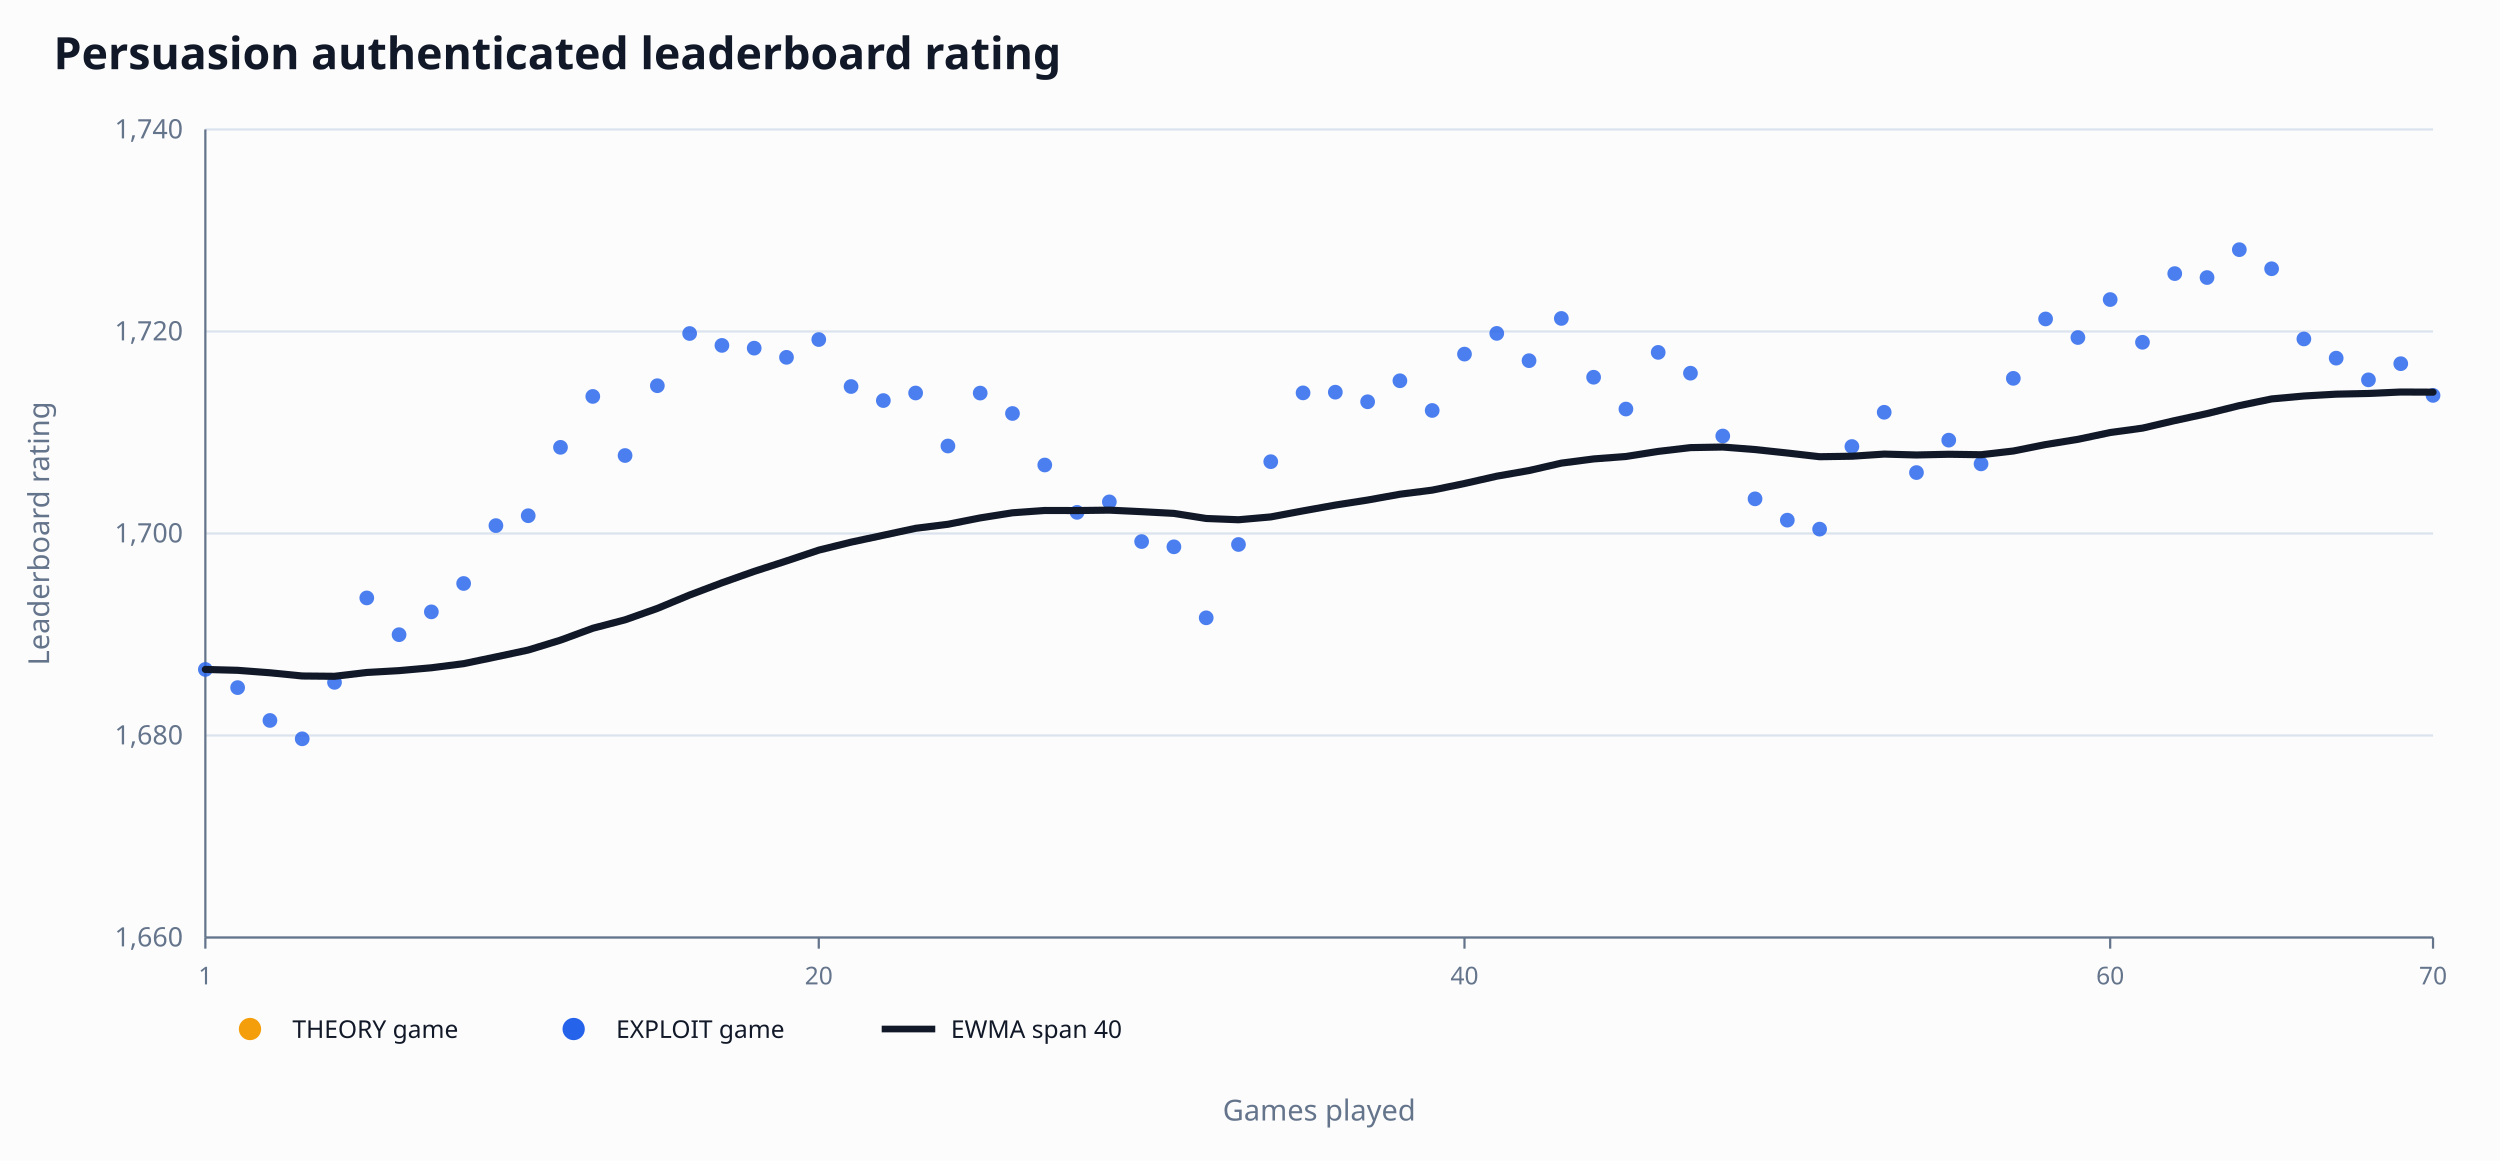
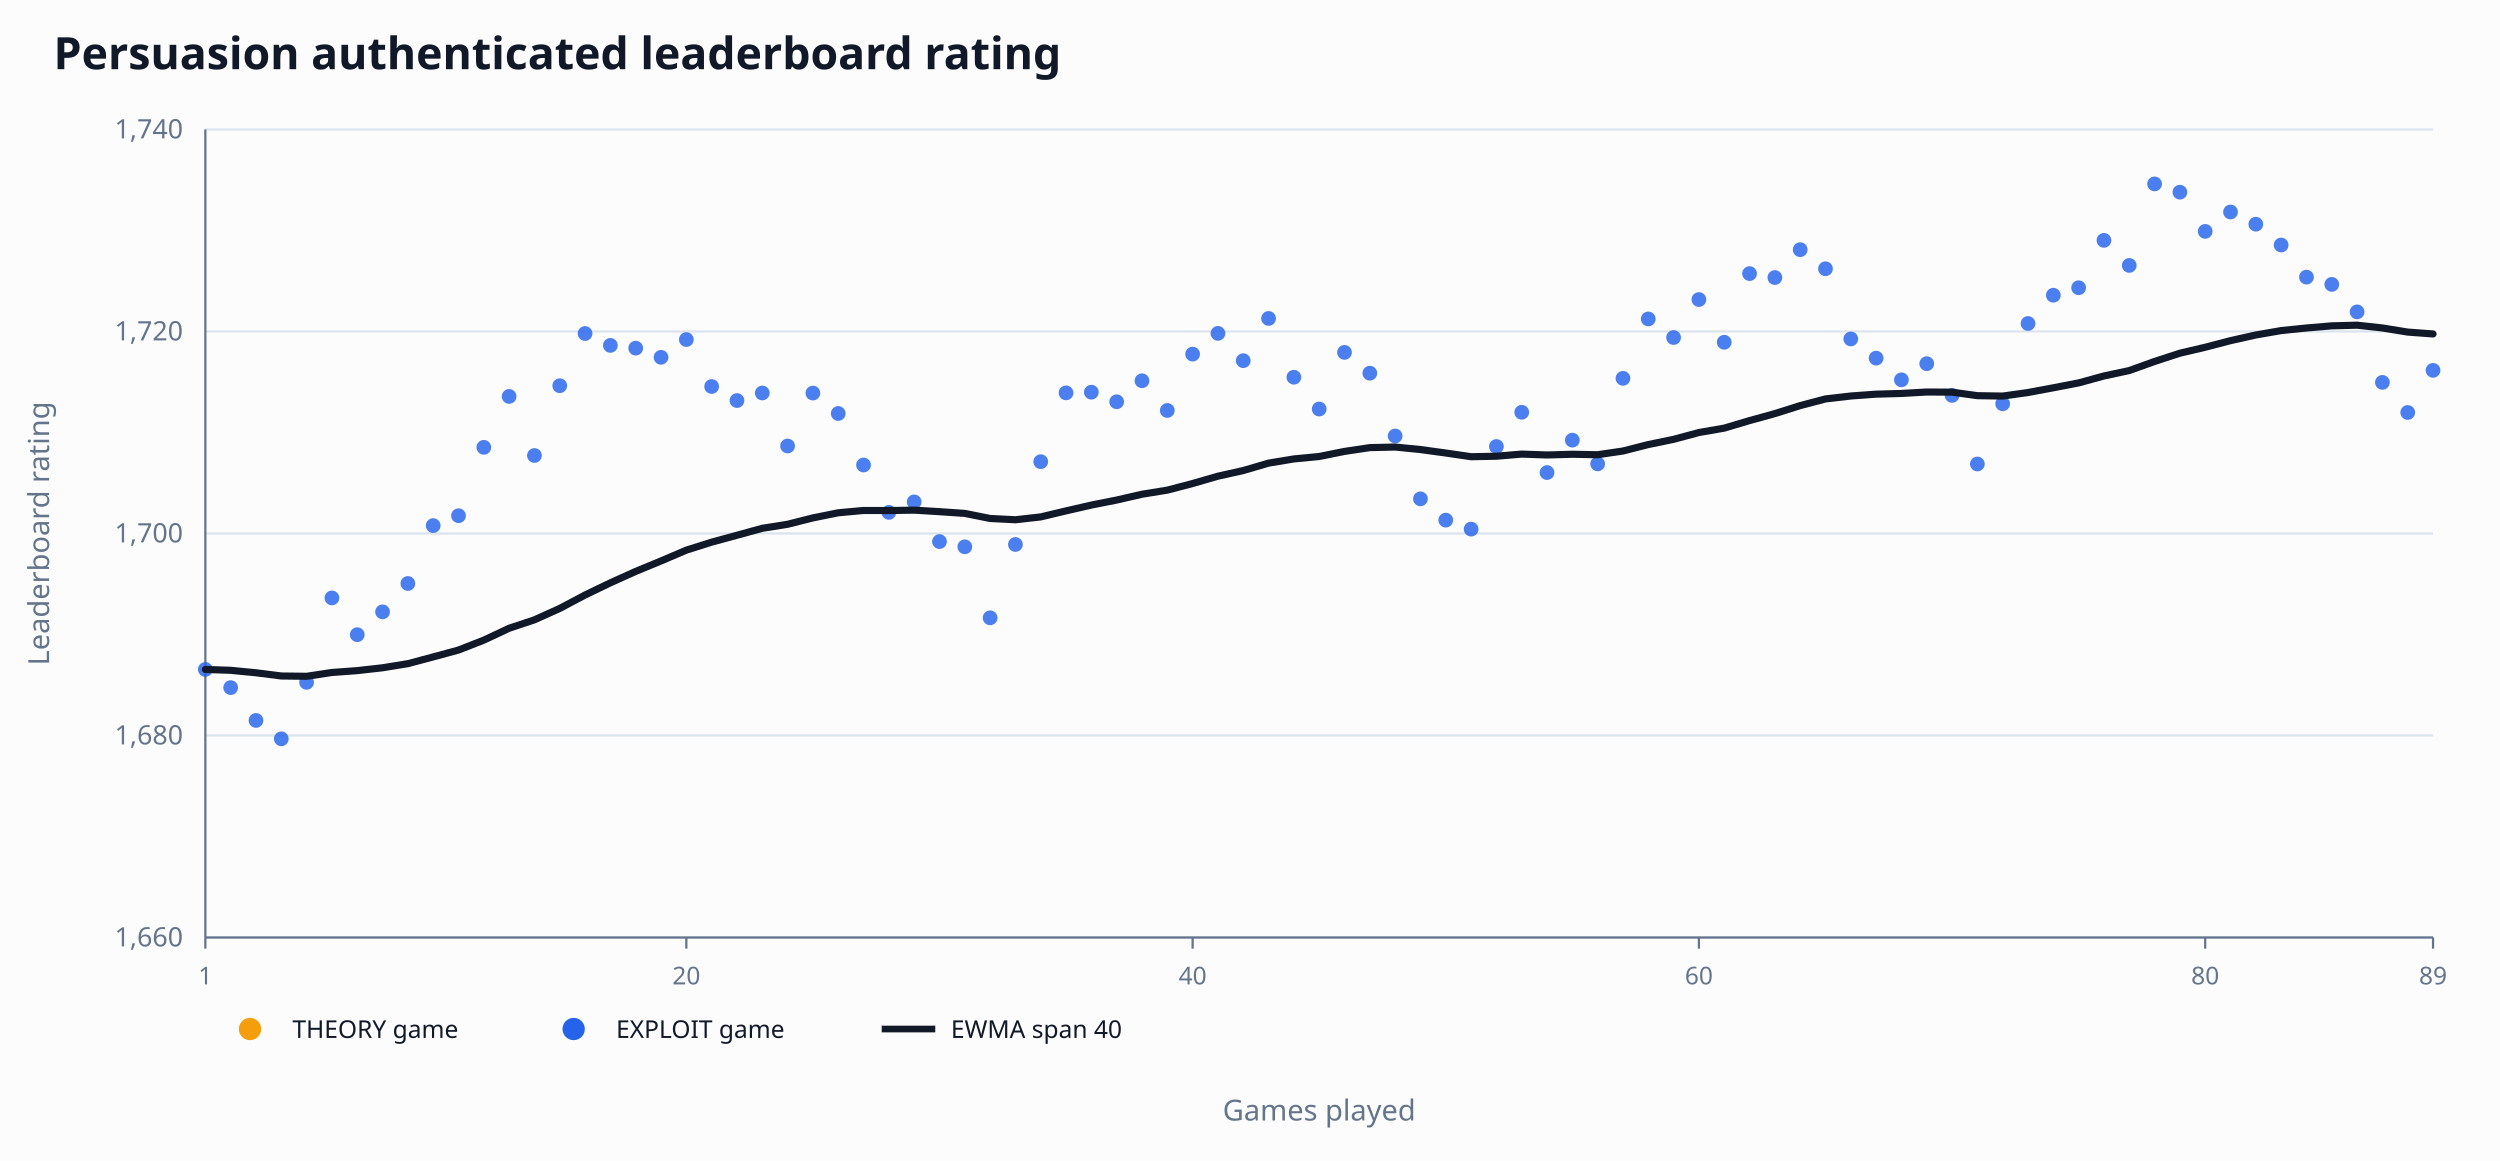
<svg xmlns="http://www.w3.org/2000/svg" width="1120" height="520" viewBox="0 0 1120 520">
  <rect width="100%" height="100%" fill="#fcfcfd" />
  <text x="24" y="31" font-family="system-ui,sans-serif" font-size="20" font-weight="700" fill="#111827">Persuasion authenticated leaderboard rating</text>
  <line x1="92" y1="420.00" x2="1090" y2="420.00" stroke="#dbe3ee" stroke-width="1" />
  <text x="82" y="424.00" text-anchor="end" font-family="system-ui,sans-serif" font-size="12" fill="#64748b">1,660</text>
  <line x1="92" y1="329.50" x2="1090" y2="329.50" stroke="#dbe3ee" stroke-width="1" />
  <text x="82" y="333.50" text-anchor="end" font-family="system-ui,sans-serif" font-size="12" fill="#64748b">1,680</text>
  <line x1="92" y1="239.00" x2="1090" y2="239.00" stroke="#dbe3ee" stroke-width="1" />
  <text x="82" y="243.00" text-anchor="end" font-family="system-ui,sans-serif" font-size="12" fill="#64748b">1,700</text>
  <line x1="92" y1="148.50" x2="1090" y2="148.50" stroke="#dbe3ee" stroke-width="1" />
  <text x="82" y="152.50" text-anchor="end" font-family="system-ui,sans-serif" font-size="12" fill="#64748b">1,720</text>
  <line x1="92" y1="58.00" x2="1090" y2="58.00" stroke="#dbe3ee" stroke-width="1" />
  <text x="82" y="62.00" text-anchor="end" font-family="system-ui,sans-serif" font-size="12" fill="#64748b">1,740</text>
  <line x1="92.00" y1="420" x2="92.00" y2="425" stroke="#64748b" />
  <text x="92.00" y="441" text-anchor="middle" font-family="system-ui,sans-serif" font-size="11" fill="#64748b">1</text>
-   <line x1="366.81" y1="420" x2="366.81" y2="425" stroke="#64748b" />
-   <text x="366.81" y="441" text-anchor="middle" font-family="system-ui,sans-serif" font-size="11" fill="#64748b">20</text>
-   <line x1="656.09" y1="420" x2="656.09" y2="425" stroke="#64748b" />
-   <text x="656.09" y="441" text-anchor="middle" font-family="system-ui,sans-serif" font-size="11" fill="#64748b">40</text>
-   <line x1="945.36" y1="420" x2="945.36" y2="425" stroke="#64748b" />
-   <text x="945.36" y="441" text-anchor="middle" font-family="system-ui,sans-serif" font-size="11" fill="#64748b">60</text>
+   <line x1="307.48" y1="420" x2="307.48" y2="425" stroke="#64748b" />
+   <text x="307.48" y="441" text-anchor="middle" font-family="system-ui,sans-serif" font-size="11" fill="#64748b">20</text>
+   <line x1="534.30" y1="420" x2="534.30" y2="425" stroke="#64748b" />
+   <text x="534.30" y="441" text-anchor="middle" font-family="system-ui,sans-serif" font-size="11" fill="#64748b">40</text>
+   <line x1="761.11" y1="420" x2="761.11" y2="425" stroke="#64748b" />
+   <text x="761.11" y="441" text-anchor="middle" font-family="system-ui,sans-serif" font-size="11" fill="#64748b">60</text>
+   <line x1="987.93" y1="420" x2="987.93" y2="425" stroke="#64748b" />
+   <text x="987.93" y="441" text-anchor="middle" font-family="system-ui,sans-serif" font-size="11" fill="#64748b">80</text>
  <line x1="1090.00" y1="420" x2="1090.00" y2="425" stroke="#64748b" />
-   <text x="1090.00" y="441" text-anchor="middle" font-family="system-ui,sans-serif" font-size="11" fill="#64748b">70</text>
+   <text x="1090.00" y="441" text-anchor="middle" font-family="system-ui,sans-serif" font-size="11" fill="#64748b">89</text>
  <line x1="92" y1="58" x2="92" y2="420" stroke="#64748b" />
  <line x1="92" y1="420" x2="1090" y2="420" stroke="#64748b" />
  <text x="591.00" y="502" text-anchor="middle" font-family="system-ui,sans-serif" font-size="13" fill="#64748b">Games played</text>
  <text x="22" y="239.00" text-anchor="middle" transform="rotate(-90 22 239.00)" font-family="system-ui,sans-serif" font-size="13" fill="#64748b">Leaderboard rating</text>
  <circle cx="92.00" cy="299.91" r="3.3" fill="#2563eb" opacity="0.82" />
-   <circle cx="106.46" cy="308.05" r="3.3" fill="#2563eb" opacity="0.82" />
-   <circle cx="120.93" cy="322.76" r="3.3" fill="#2563eb" opacity="0.82" />
-   <circle cx="135.39" cy="330.99" r="3.3" fill="#2563eb" opacity="0.82" />
-   <circle cx="149.86" cy="305.70" r="3.3" fill="#2563eb" opacity="0.82" />
-   <circle cx="164.32" cy="267.87" r="3.3" fill="#2563eb" opacity="0.82" />
-   <circle cx="178.78" cy="284.34" r="3.3" fill="#2563eb" opacity="0.82" />
-   <circle cx="193.25" cy="274.11" r="3.3" fill="#2563eb" opacity="0.82" />
-   <circle cx="207.71" cy="261.40" r="3.3" fill="#2563eb" opacity="0.82" />
-   <circle cx="222.17" cy="235.47" r="3.3" fill="#2563eb" opacity="0.82" />
-   <circle cx="236.64" cy="231.04" r="3.3" fill="#2563eb" opacity="0.82" />
-   <circle cx="251.10" cy="200.40" r="3.3" fill="#2563eb" opacity="0.82" />
-   <circle cx="265.57" cy="177.60" r="3.3" fill="#2563eb" opacity="0.82" />
-   <circle cx="280.03" cy="204.07" r="3.3" fill="#2563eb" opacity="0.82" />
-   <circle cx="294.49" cy="172.80" r="3.3" fill="#2563eb" opacity="0.82" />
-   <circle cx="308.96" cy="149.41" r="3.3" fill="#2563eb" opacity="0.82" />
-   <circle cx="323.42" cy="154.74" r="3.3" fill="#2563eb" opacity="0.82" />
-   <circle cx="337.88" cy="155.97" r="3.3" fill="#2563eb" opacity="0.82" />
-   <circle cx="352.35" cy="160.08" r="3.3" fill="#2563eb" opacity="0.82" />
-   <circle cx="366.81" cy="152.12" r="3.3" fill="#2563eb" opacity="0.82" />
-   <circle cx="381.28" cy="173.16" r="3.3" fill="#2563eb" opacity="0.82" />
-   <circle cx="395.74" cy="179.45" r="3.3" fill="#2563eb" opacity="0.82" />
-   <circle cx="410.20" cy="176.06" r="3.3" fill="#2563eb" opacity="0.82" />
-   <circle cx="424.67" cy="199.81" r="3.3" fill="#2563eb" opacity="0.82" />
-   <circle cx="439.13" cy="176.10" r="3.3" fill="#2563eb" opacity="0.82" />
-   <circle cx="453.59" cy="185.24" r="3.3" fill="#2563eb" opacity="0.82" />
-   <circle cx="468.06" cy="208.32" r="3.3" fill="#2563eb" opacity="0.82" />
-   <circle cx="482.52" cy="229.54" r="3.3" fill="#2563eb" opacity="0.82" />
-   <circle cx="496.99" cy="224.84" r="3.3" fill="#2563eb" opacity="0.82" />
-   <circle cx="511.45" cy="242.62" r="3.3" fill="#2563eb" opacity="0.82" />
-   <circle cx="525.91" cy="244.97" r="3.3" fill="#2563eb" opacity="0.82" />
-   <circle cx="540.38" cy="276.78" r="3.3" fill="#2563eb" opacity="0.82" />
-   <circle cx="554.84" cy="243.93" r="3.3" fill="#2563eb" opacity="0.82" />
-   <circle cx="569.30" cy="206.83" r="3.3" fill="#2563eb" opacity="0.82" />
-   <circle cx="583.77" cy="176.01" r="3.3" fill="#2563eb" opacity="0.82" />
-   <circle cx="598.23" cy="175.70" r="3.3" fill="#2563eb" opacity="0.82" />
-   <circle cx="612.70" cy="179.99" r="3.3" fill="#2563eb" opacity="0.82" />
-   <circle cx="627.16" cy="170.58" r="3.3" fill="#2563eb" opacity="0.82" />
-   <circle cx="641.62" cy="183.89" r="3.3" fill="#2563eb" opacity="0.82" />
-   <circle cx="656.09" cy="158.64" r="3.3" fill="#2563eb" opacity="0.82" />
-   <circle cx="670.55" cy="149.36" r="3.3" fill="#2563eb" opacity="0.82" />
-   <circle cx="685.01" cy="161.58" r="3.3" fill="#2563eb" opacity="0.82" />
-   <circle cx="699.48" cy="142.66" r="3.3" fill="#2563eb" opacity="0.82" />
-   <circle cx="713.94" cy="169.00" r="3.3" fill="#2563eb" opacity="0.82" />
-   <circle cx="728.41" cy="183.25" r="3.3" fill="#2563eb" opacity="0.82" />
-   <circle cx="742.87" cy="157.87" r="3.3" fill="#2563eb" opacity="0.82" />
-   <circle cx="757.33" cy="167.19" r="3.3" fill="#2563eb" opacity="0.82" />
-   <circle cx="771.80" cy="195.33" r="3.3" fill="#2563eb" opacity="0.82" />
-   <circle cx="786.26" cy="223.48" r="3.3" fill="#2563eb" opacity="0.82" />
-   <circle cx="800.72" cy="233.03" r="3.3" fill="#2563eb" opacity="0.82" />
-   <circle cx="815.19" cy="237.05" r="3.3" fill="#2563eb" opacity="0.82" />
-   <circle cx="829.65" cy="200.04" r="3.3" fill="#2563eb" opacity="0.82" />
-   <circle cx="844.12" cy="184.70" r="3.3" fill="#2563eb" opacity="0.82" />
-   <circle cx="858.58" cy="211.71" r="3.3" fill="#2563eb" opacity="0.82" />
-   <circle cx="873.04" cy="197.19" r="3.3" fill="#2563eb" opacity="0.82" />
-   <circle cx="887.51" cy="207.82" r="3.3" fill="#2563eb" opacity="0.82" />
-   <circle cx="901.97" cy="169.50" r="3.3" fill="#2563eb" opacity="0.82" />
-   <circle cx="916.43" cy="142.89" r="3.3" fill="#2563eb" opacity="0.82" />
-   <circle cx="930.90" cy="151.21" r="3.3" fill="#2563eb" opacity="0.82" />
-   <circle cx="945.36" cy="134.20" r="3.3" fill="#2563eb" opacity="0.82" />
-   <circle cx="959.83" cy="153.34" r="3.3" fill="#2563eb" opacity="0.82" />
-   <circle cx="974.29" cy="122.57" r="3.3" fill="#2563eb" opacity="0.82" />
-   <circle cx="988.75" cy="124.34" r="3.3" fill="#2563eb" opacity="0.82" />
-   <circle cx="1003.22" cy="111.85" r="3.3" fill="#2563eb" opacity="0.82" />
-   <circle cx="1017.68" cy="120.40" r="3.3" fill="#2563eb" opacity="0.82" />
-   <circle cx="1032.14" cy="151.85" r="3.3" fill="#2563eb" opacity="0.82" />
-   <circle cx="1046.61" cy="160.45" r="3.3" fill="#2563eb" opacity="0.82" />
-   <circle cx="1061.07" cy="170.17" r="3.3" fill="#2563eb" opacity="0.82" />
-   <circle cx="1075.54" cy="162.93" r="3.3" fill="#2563eb" opacity="0.82" />
-   <circle cx="1090.00" cy="177.14" r="3.3" fill="#2563eb" opacity="0.82" />
-   <polyline points="92.00,299.91 106.46,300.30 120.93,301.40 135.39,302.84 149.86,302.98 164.32,301.27 178.78,300.44 193.25,299.16 207.71,297.32 222.17,294.30 236.64,291.21 251.10,286.78 265.57,281.46 280.03,277.68 294.49,272.57 308.96,266.56 323.42,261.10 337.88,255.98 352.35,251.30 366.81,246.46 381.28,242.88 395.74,239.79 410.20,236.68 424.67,234.88 439.13,232.02 453.59,229.73 468.06,228.69 482.52,228.73 496.99,228.54 511.45,229.23 525.91,230.00 540.38,232.28 554.84,232.85 569.30,231.58 583.77,228.87 598.23,226.27 612.70,224.02 627.16,221.41 641.62,219.58 656.09,216.61 670.55,213.33 685.01,210.80 699.48,207.48 713.94,205.60 728.41,204.51 742.87,202.23 757.33,200.53 771.80,200.27 786.26,201.40 800.72,202.95 815.19,204.61 829.65,204.39 844.12,203.43 858.58,203.83 873.04,203.51 887.51,203.72 901.97,202.05 916.43,199.16 930.90,196.82 945.36,193.77 959.83,191.80 974.29,188.42 988.75,185.29 1003.22,181.71 1017.68,178.72 1032.14,177.41 1046.61,176.58 1061.07,176.27 1075.54,175.62 1090.00,175.69" fill="none" stroke="#111827" stroke-width="3.2" stroke-linejoin="round" stroke-linecap="round" />
+   <circle cx="103.34" cy="308.05" r="3.3" fill="#2563eb" opacity="0.82" />
+   <circle cx="114.68" cy="322.76" r="3.3" fill="#2563eb" opacity="0.82" />
+   <circle cx="126.02" cy="330.99" r="3.3" fill="#2563eb" opacity="0.82" />
+   <circle cx="137.36" cy="305.70" r="3.3" fill="#2563eb" opacity="0.82" />
+   <circle cx="148.70" cy="267.87" r="3.3" fill="#2563eb" opacity="0.82" />
+   <circle cx="160.05" cy="284.34" r="3.3" fill="#2563eb" opacity="0.82" />
+   <circle cx="171.39" cy="274.11" r="3.3" fill="#2563eb" opacity="0.82" />
+   <circle cx="182.73" cy="261.40" r="3.3" fill="#2563eb" opacity="0.82" />
+   <circle cx="194.07" cy="235.47" r="3.3" fill="#2563eb" opacity="0.82" />
+   <circle cx="205.41" cy="231.04" r="3.3" fill="#2563eb" opacity="0.82" />
+   <circle cx="216.75" cy="200.40" r="3.3" fill="#2563eb" opacity="0.82" />
+   <circle cx="228.09" cy="177.60" r="3.3" fill="#2563eb" opacity="0.82" />
+   <circle cx="239.43" cy="204.07" r="3.3" fill="#2563eb" opacity="0.82" />
+   <circle cx="250.77" cy="172.80" r="3.3" fill="#2563eb" opacity="0.82" />
+   <circle cx="262.11" cy="149.41" r="3.3" fill="#2563eb" opacity="0.82" />
+   <circle cx="273.45" cy="154.74" r="3.3" fill="#2563eb" opacity="0.82" />
+   <circle cx="284.80" cy="155.97" r="3.3" fill="#2563eb" opacity="0.82" />
+   <circle cx="296.14" cy="160.08" r="3.3" fill="#2563eb" opacity="0.82" />
+   <circle cx="307.48" cy="152.12" r="3.3" fill="#2563eb" opacity="0.82" />
+   <circle cx="318.82" cy="173.16" r="3.3" fill="#2563eb" opacity="0.82" />
+   <circle cx="330.16" cy="179.45" r="3.3" fill="#2563eb" opacity="0.82" />
+   <circle cx="341.50" cy="176.06" r="3.3" fill="#2563eb" opacity="0.82" />
+   <circle cx="352.84" cy="199.81" r="3.3" fill="#2563eb" opacity="0.82" />
+   <circle cx="364.18" cy="176.10" r="3.3" fill="#2563eb" opacity="0.82" />
+   <circle cx="375.52" cy="185.24" r="3.3" fill="#2563eb" opacity="0.82" />
+   <circle cx="386.86" cy="208.32" r="3.3" fill="#2563eb" opacity="0.82" />
+   <circle cx="398.20" cy="229.54" r="3.3" fill="#2563eb" opacity="0.82" />
+   <circle cx="409.55" cy="224.84" r="3.3" fill="#2563eb" opacity="0.82" />
+   <circle cx="420.89" cy="242.62" r="3.3" fill="#2563eb" opacity="0.82" />
+   <circle cx="432.23" cy="244.97" r="3.3" fill="#2563eb" opacity="0.82" />
+   <circle cx="443.57" cy="276.78" r="3.3" fill="#2563eb" opacity="0.82" />
+   <circle cx="454.91" cy="243.93" r="3.3" fill="#2563eb" opacity="0.82" />
+   <circle cx="466.25" cy="206.83" r="3.3" fill="#2563eb" opacity="0.82" />
+   <circle cx="477.59" cy="176.01" r="3.3" fill="#2563eb" opacity="0.82" />
+   <circle cx="488.93" cy="175.70" r="3.3" fill="#2563eb" opacity="0.82" />
+   <circle cx="500.27" cy="179.99" r="3.3" fill="#2563eb" opacity="0.82" />
+   <circle cx="511.61" cy="170.58" r="3.3" fill="#2563eb" opacity="0.82" />
+   <circle cx="522.95" cy="183.89" r="3.3" fill="#2563eb" opacity="0.82" />
+   <circle cx="534.30" cy="158.64" r="3.3" fill="#2563eb" opacity="0.82" />
+   <circle cx="545.64" cy="149.36" r="3.3" fill="#2563eb" opacity="0.82" />
+   <circle cx="556.98" cy="161.58" r="3.3" fill="#2563eb" opacity="0.82" />
+   <circle cx="568.32" cy="142.66" r="3.3" fill="#2563eb" opacity="0.82" />
+   <circle cx="579.66" cy="169.00" r="3.3" fill="#2563eb" opacity="0.82" />
+   <circle cx="591.00" cy="183.25" r="3.3" fill="#2563eb" opacity="0.82" />
+   <circle cx="602.34" cy="157.87" r="3.3" fill="#2563eb" opacity="0.82" />
+   <circle cx="613.68" cy="167.19" r="3.3" fill="#2563eb" opacity="0.82" />
+   <circle cx="625.02" cy="195.33" r="3.3" fill="#2563eb" opacity="0.82" />
+   <circle cx="636.36" cy="223.48" r="3.3" fill="#2563eb" opacity="0.82" />
+   <circle cx="647.70" cy="233.03" r="3.3" fill="#2563eb" opacity="0.82" />
+   <circle cx="659.05" cy="237.05" r="3.3" fill="#2563eb" opacity="0.82" />
+   <circle cx="670.39" cy="200.04" r="3.3" fill="#2563eb" opacity="0.82" />
+   <circle cx="681.73" cy="184.70" r="3.3" fill="#2563eb" opacity="0.82" />
+   <circle cx="693.07" cy="211.71" r="3.3" fill="#2563eb" opacity="0.82" />
+   <circle cx="704.41" cy="197.19" r="3.3" fill="#2563eb" opacity="0.82" />
+   <circle cx="715.75" cy="207.82" r="3.3" fill="#2563eb" opacity="0.82" />
+   <circle cx="727.09" cy="169.50" r="3.3" fill="#2563eb" opacity="0.82" />
+   <circle cx="738.43" cy="142.89" r="3.3" fill="#2563eb" opacity="0.82" />
+   <circle cx="749.77" cy="151.21" r="3.3" fill="#2563eb" opacity="0.82" />
+   <circle cx="761.11" cy="134.20" r="3.3" fill="#2563eb" opacity="0.82" />
+   <circle cx="772.45" cy="153.34" r="3.3" fill="#2563eb" opacity="0.82" />
+   <circle cx="783.80" cy="122.57" r="3.3" fill="#2563eb" opacity="0.82" />
+   <circle cx="795.14" cy="124.34" r="3.3" fill="#2563eb" opacity="0.82" />
+   <circle cx="806.48" cy="111.85" r="3.3" fill="#2563eb" opacity="0.82" />
+   <circle cx="817.82" cy="120.40" r="3.3" fill="#2563eb" opacity="0.82" />
+   <circle cx="829.16" cy="151.85" r="3.3" fill="#2563eb" opacity="0.82" />
+   <circle cx="840.50" cy="160.45" r="3.3" fill="#2563eb" opacity="0.82" />
+   <circle cx="851.84" cy="170.17" r="3.3" fill="#2563eb" opacity="0.82" />
+   <circle cx="863.18" cy="162.93" r="3.3" fill="#2563eb" opacity="0.82" />
+   <circle cx="874.52" cy="177.14" r="3.3" fill="#2563eb" opacity="0.82" />
+   <circle cx="885.86" cy="207.87" r="3.3" fill="#2563eb" opacity="0.82" />
+   <circle cx="897.20" cy="180.90" r="3.3" fill="#2563eb" opacity="0.82" />
+   <circle cx="908.55" cy="144.93" r="3.3" fill="#2563eb" opacity="0.82" />
+   <circle cx="919.89" cy="132.26" r="3.3" fill="#2563eb" opacity="0.82" />
+   <circle cx="931.23" cy="128.91" r="3.3" fill="#2563eb" opacity="0.82" />
+   <circle cx="942.57" cy="107.68" r="3.3" fill="#2563eb" opacity="0.82" />
+   <circle cx="953.91" cy="118.91" r="3.3" fill="#2563eb" opacity="0.82" />
+   <circle cx="965.25" cy="82.39" r="3.3" fill="#2563eb" opacity="0.82" />
+   <circle cx="976.59" cy="86.10" r="3.3" fill="#2563eb" opacity="0.82" />
+   <circle cx="987.93" cy="103.66" r="3.3" fill="#2563eb" opacity="0.82" />
+   <circle cx="999.27" cy="94.97" r="3.3" fill="#2563eb" opacity="0.82" />
+   <circle cx="1010.61" cy="100.44" r="3.3" fill="#2563eb" opacity="0.82" />
+   <circle cx="1021.95" cy="109.77" r="3.3" fill="#2563eb" opacity="0.82" />
+   <circle cx="1033.30" cy="124.16" r="3.3" fill="#2563eb" opacity="0.82" />
+   <circle cx="1044.64" cy="127.41" r="3.3" fill="#2563eb" opacity="0.82" />
+   <circle cx="1055.98" cy="139.72" r="3.3" fill="#2563eb" opacity="0.82" />
+   <circle cx="1067.32" cy="171.31" r="3.3" fill="#2563eb" opacity="0.82" />
+   <circle cx="1078.66" cy="184.79" r="3.3" fill="#2563eb" opacity="0.82" />
+   <circle cx="1090.00" cy="165.92" r="3.3" fill="#2563eb" opacity="0.82" />
+   <polyline points="92.00,299.91 103.34,300.30 114.68,301.40 126.02,302.84 137.36,302.98 148.70,301.27 160.05,300.44 171.39,299.16 182.73,297.32 194.07,294.30 205.41,291.21 216.75,286.78 228.09,281.46 239.43,277.68 250.77,272.57 262.11,266.56 273.45,261.10 284.80,255.98 296.14,251.30 307.48,246.46 318.82,242.88 330.16,239.79 341.50,236.68 352.84,234.88 364.18,232.02 375.52,229.73 386.86,228.69 398.20,228.73 409.55,228.54 420.89,229.23 432.23,230.00 443.57,232.28 454.91,232.85 466.25,231.58 477.59,228.87 488.93,226.27 500.27,224.02 511.61,221.41 522.95,219.58 534.30,216.61 545.64,213.33 556.98,210.80 568.32,207.48 579.66,205.60 591.00,204.51 602.34,202.23 613.68,200.53 625.02,200.27 636.36,201.40 647.70,202.95 659.05,204.61 670.39,204.39 681.73,203.43 693.07,203.83 704.41,203.51 715.75,203.72 727.09,202.05 738.43,199.16 749.77,196.82 761.11,193.77 772.45,191.80 783.80,188.42 795.14,185.29 806.48,181.71 817.82,178.72 829.16,177.41 840.50,176.58 851.84,176.27 863.18,175.62 874.52,175.69 885.86,177.26 897.20,177.44 908.55,175.85 919.89,173.73 931.23,171.54 942.57,168.43 953.91,166.01 965.25,161.93 976.59,158.23 987.93,155.57 999.27,152.61 1010.61,150.07 1021.95,148.10 1033.30,146.94 1044.64,145.98 1055.98,145.68 1067.32,146.93 1078.66,148.77 1090.00,149.61" fill="none" stroke="#111827" stroke-width="3.2" stroke-linejoin="round" stroke-linecap="round" />
  <circle cx="112" cy="461" r="5" fill="#f59e0b" />
  <text x="131" y="465" font-family="system-ui,sans-serif" font-size="11" fill="#111827">THEORY game</text>
  <circle cx="257" cy="461" r="5" fill="#2563eb" />
  <text x="276" y="465" font-family="system-ui,sans-serif" font-size="11" fill="#111827">EXPLOIT game</text>
  <line x1="395" y1="461" x2="419" y2="461" stroke="#111827" stroke-width="3" />
  <text x="426" y="465" font-family="system-ui,sans-serif" font-size="11" fill="#111827">EWMA span 40</text>
</svg>
